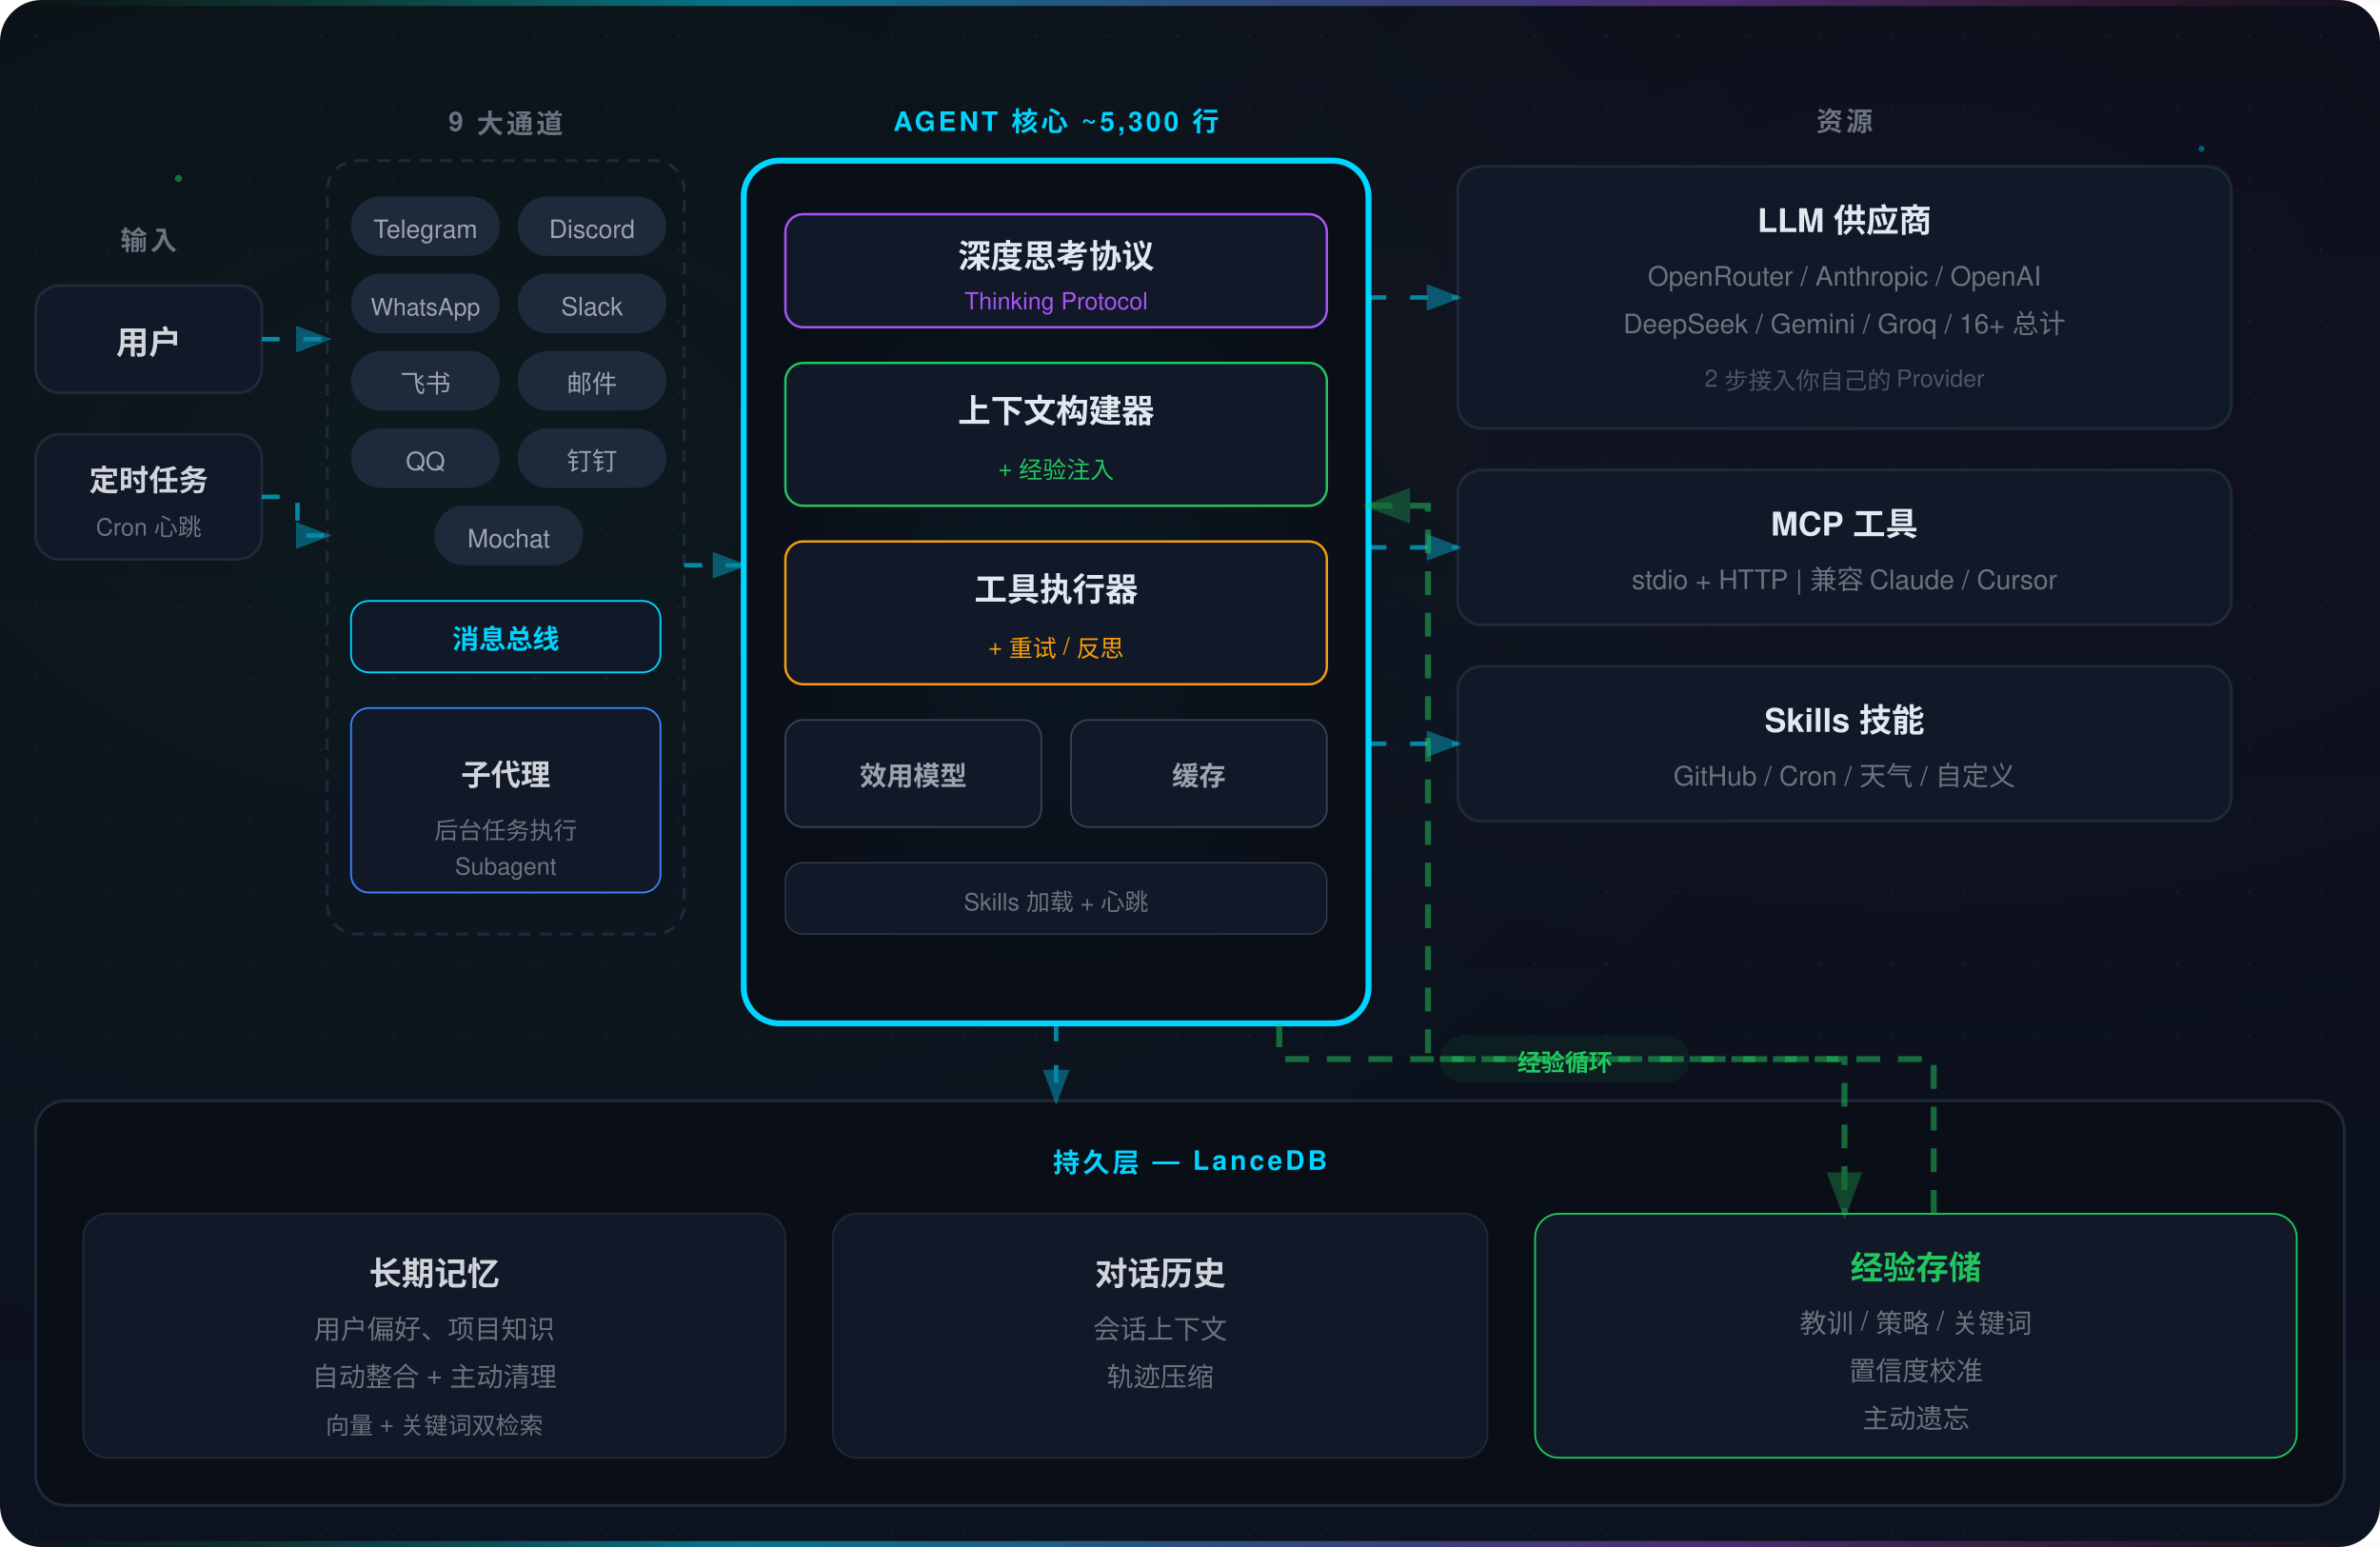
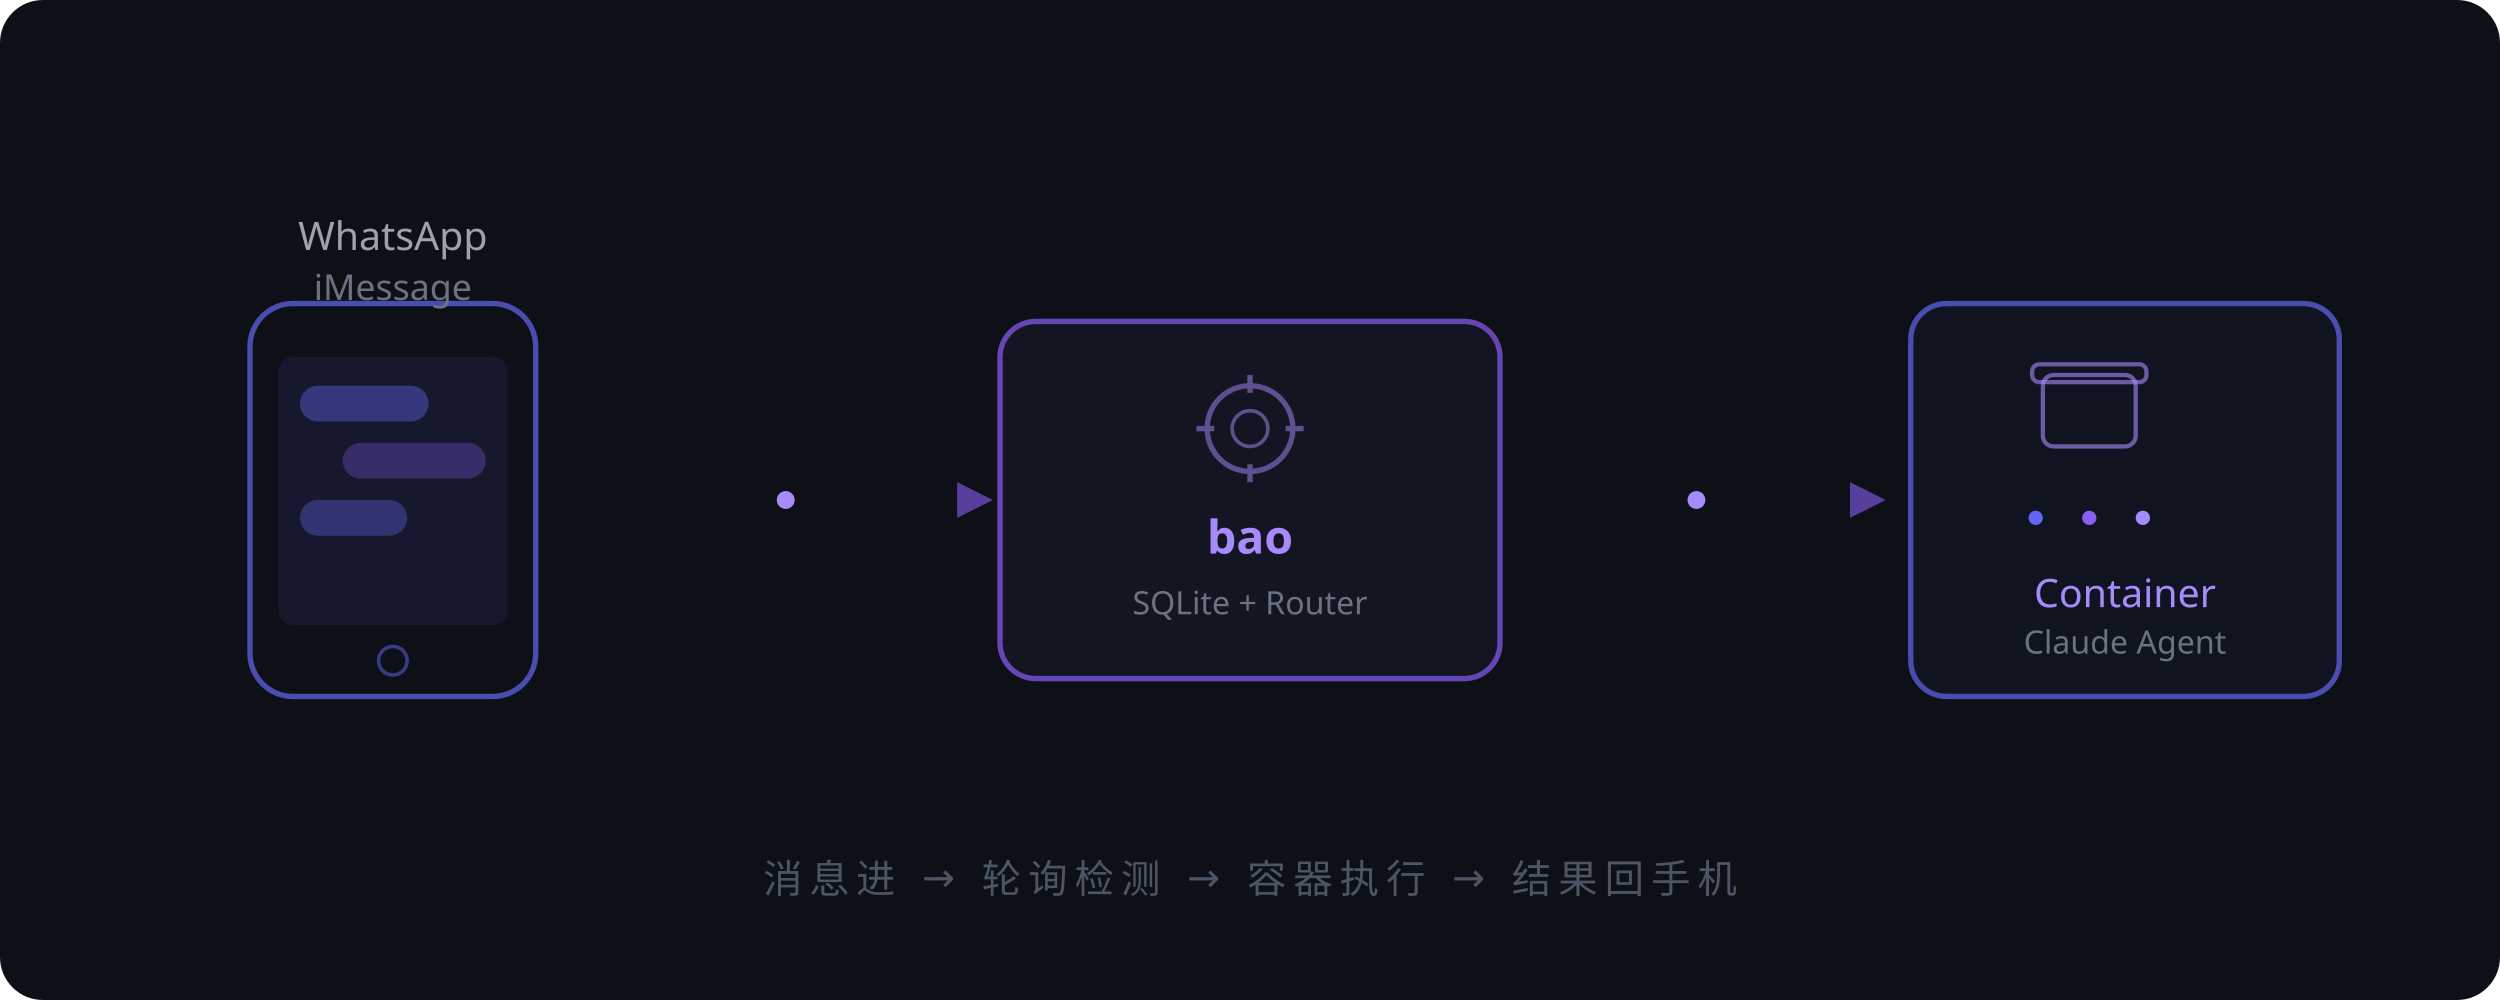
- <svg xmlns="http://www.w3.org/2000/svg" viewBox="0 0 800 520">
+ <svg xmlns="http://www.w3.org/2000/svg" viewBox="0 0 700 280" width="700" height="280">
  <defs>
-     <style>
-       .t{font-family:-apple-system,BlinkMacSystemFont,"Segoe UI","Noto Sans SC",Helvetica,Arial,sans-serif}
-       @keyframes dashFlow{from{stroke-dashoffset:0}to{stroke-dashoffset:-20}}
-       @keyframes expLoop{from{stroke-dashoffset:0}to{stroke-dashoffset:-24}}
-       @keyframes corePulse{
-         0%,100%{stroke:#00d4ff;filter:drop-shadow(0 0 6px #00d4ff33)}
-         50%{stroke:#38bdf8;filter:drop-shadow(0 0 22px #00d4ff77)}
-       }
-       @keyframes nodeIn{from{opacity:0;transform:scale(.95)}to{opacity:1;transform:scale(1)}}
-       @keyframes pulse{0%,100%{opacity:.3}50%{opacity:.65}}
-       @keyframes sweep{0%{transform:translateX(-820px)}100%{transform:translateX(820px)}}
-       .flow{stroke:#00d4ff;stroke-width:1.5;fill:none;stroke-dasharray:6 8;animation:dashFlow 2s linear infinite;opacity:.6}
-       .exp{stroke:#22c55e;stroke-width:2;fill:none;stroke-dasharray:8 6;animation:expLoop 2.5s linear infinite;opacity:.5}
-       .core-glow{animation:corePulse 3.5s ease-in-out infinite}
-       .n{animation:nodeIn .6s ease-out both}
-       .n1{animation-delay:.1s}.n2{animation-delay:.2s}.n3{animation-delay:.3s}
-       .n4{animation-delay:.4s}.n5{animation-delay:.5s}
-       .float{animation:pulse 5s ease-in-out infinite}
-       .sweep-line{animation:sweep 4.5s linear infinite}
-     </style>
-     <linearGradient id="bg" x1="0" y1="0" x2="0" y2="1">
-       <stop offset="0%" stop-color="#0a0e17" />
-       <stop offset="100%" stop-color="#0d1220" />
+     <linearGradient id="a-glow" x1="0%" y1="0%" x2="100%" y2="0%">
+       <stop offset="0%" stop-color="#6366f1" />
+       <stop offset="100%" stop-color="#a78bfa" />
    </linearGradient>
-     <linearGradient id="sw" x1="0" y1="0" x2="1" y2="0">
-       <stop offset="0%" stop-color="#22c55e" stop-opacity="0" />
-       <stop offset="30%" stop-color="#00d4ff" stop-opacity=".5" />
-       <stop offset="70%" stop-color="#a855f7" stop-opacity=".4" />
-       <stop offset="100%" stop-color="#f43f5e" stop-opacity="0" />
+     <linearGradient id="a-arrow" x1="0%" y1="0%" x2="100%" y2="0%">
+       <stop offset="0%" stop-color="#6366f1" stop-opacity="0.2" />
+       <stop offset="50%" stop-color="#8b5cf6" stop-opacity="0.6" />
+       <stop offset="100%" stop-color="#a78bfa" stop-opacity="0.2" />
    </linearGradient>
-     <pattern id="dots" width="24" height="24" patternUnits="userSpaceOnUse">
-       <circle cx="12" cy="12" r=".4" fill="#1e293b" opacity=".5" />
-     </pattern>
-     <marker id="ac" markerWidth="8" markerHeight="6" refX="7" refY="3" orient="auto">
-       <path d="M0,0 L0,6 L8,3z" fill="#00d4ff" opacity=".6" />
-     </marker>
-     <marker id="ag" markerWidth="8" markerHeight="6" refX="7" refY="3" orient="auto">
-       <path d="M0,0 L0,6 L8,3z" fill="#22c55e" opacity=".6" />
-     </marker>
-     <radialGradient id="coreGlow" cx=".5" cy=".5" r=".5">
-       <stop offset="0%" stop-color="#00d4ff" stop-opacity=".05" />
-       <stop offset="100%" stop-color="#00d4ff" stop-opacity="0" />
-     </radialGradient>
-     <radialGradient id="s1" cx=".2" cy=".3" r=".6">
-       <stop offset="0%" stop-color="#22c55e" stop-opacity=".06" />
-       <stop offset="100%" stop-color="#22c55e" stop-opacity="0" />
-     </radialGradient>
-     <radialGradient id="s2" cx=".8" cy=".2" r=".5">
-       <stop offset="0%" stop-color="#a855f7" stop-opacity=".04" />
-       <stop offset="100%" stop-color="#a855f7" stop-opacity="0" />
-     </radialGradient>
+     <filter id="a-blur">
+       <feGaussianBlur stdDeviation="6" result="b" />
+       <feMerge>
+         <feMergeNode in="b" />
+         <feMergeNode in="SourceGraphic" />
+       </feMerge>
+     </filter>
  </defs>
-   <rect width="800" height="520" fill="url(#bg)" rx="14" />
-   <rect width="800" height="520" fill="url(#dots)" rx="14" />
-   <rect width="800" height="520" fill="url(#s1)" rx="14" />
-   <rect width="800" height="520" fill="url(#s2)" rx="14" />
-   <rect x="0" y="0" width="820" height="2" fill="url(#sw)" class="sweep-line" rx="1" />
-   <circle cx="60" cy="60" r="1.2" fill="#22c55e" class="float" opacity=".5" />
-   <circle cx="740" cy="50" r="1" fill="#00d4ff" class="float" opacity=".4" />
-   <circle cx="750" cy="480" r="1.3" fill="#a855f7" class="float" opacity=".3" />
-   <circle cx="50" cy="460" r=".9" fill="#f59e0b" class="float" opacity=".4" />
-   <g class="n n1">
-     <text x="50" y="84" class="t" fill="#6b7280" font-size="9" font-weight="700" letter-spacing="1" text-anchor="middle">输入</text>
-     <rect x="12" y="96" width="76" height="36" rx="8" fill="#111827" stroke="#1f2937" stroke-width="1" />
-     <text x="50" y="119" class="t" fill="#d1d5db" font-size="11" font-weight="600" text-anchor="middle">用户</text>
-     <rect x="12" y="146" width="76" height="42" rx="8" fill="#111827" stroke="#1f2937" stroke-width="1" />
-     <text x="50" y="165" class="t" fill="#d1d5db" font-size="10" font-weight="600" text-anchor="middle">定时任务</text>
-     <text x="50" y="180" class="t" fill="#6b7280" font-size="8" text-anchor="middle">Cron 心跳</text>
+   <style>
+     @keyframes pulse { 0%,100%{opacity:0.6;transform:scale(1)} 50%{opacity:1;transform:scale(1.08)} }
+     @keyframes spin { from{transform:rotate(0deg)} to{transform:rotate(360deg)} }
+     @keyframes flow { from{stroke-dashoffset:40} to{stroke-dashoffset:0} }
+     @keyframes blink { 0%,100%{opacity:0.4} 50%{opacity:1} }
+     @keyframes float-up { 0%,100%{transform:translateY(0)} 50%{transform:translateY(-4px)} }
+     .node-phone { animation: pulse 3s ease-in-out infinite; transform-origin: 110px 140px; }
+     .node-bao { animation: float-up 4s ease-in-out infinite; }
+     .node-container { animation: pulse 3s ease-in-out infinite 1.5s; transform-origin: 590px 140px; }
+     .gear { animation: spin 8s linear infinite; transform-origin: 350px 120px; }
+     .flow-line { animation: flow 2s linear infinite; }
+     .blink-dot { animation: blink 2s ease-in-out infinite; }
+     .blink-dot2 { animation: blink 2s ease-in-out infinite 0.7s; }
+     .blink-dot3 { animation: blink 2s ease-in-out infinite 1.4s; }
+   </style>
+   <rect width="700" height="280" fill="#0d1117" rx="12" />
+   <path class="flow-line" d="M175 140 L270 140" fill="none" stroke="url(#a-arrow)" stroke-width="2" stroke-dasharray="6 4" />
+   <path class="flow-line" d="M430 140 L520 140" fill="none" stroke="url(#a-arrow)" stroke-width="2" stroke-dasharray="6 4" style="animation-delay:0.5s" />
+   <polygon points="268,135 278,140 268,145" fill="#8b5cf6" opacity="0.6" />
+   <polygon points="518,135 528,140 518,145" fill="#8b5cf6" opacity="0.6" />
+   <circle class="blink-dot" cx="220" cy="140" r="2.5" fill="#a78bfa" />
+   <circle class="blink-dot2" cx="475" cy="140" r="2.5" fill="#a78bfa" />
+   <g class="node-phone">
+     <rect x="70" y="85" width="80" height="110" rx="12" fill="none" stroke="#6366f1" stroke-width="1.5" opacity="0.7" />
+     <rect x="78" y="100" width="64" height="75" rx="4" fill="#6366f1" opacity="0.1" />
+     <circle cx="110" cy="185" r="4" fill="none" stroke="#6366f1" stroke-width="1" opacity="0.5" />
+     <rect x="84" y="108" width="36" height="10" rx="5" fill="#6366f1" opacity="0.4" />
+     <rect x="96" y="124" width="40" height="10" rx="5" fill="#8b5cf6" opacity="0.3" />
+     <rect x="84" y="140" width="30" height="10" rx="5" fill="#6366f1" opacity="0.35" />
  </g>
-   <g class="n n2">
-     <text x="170" y="44" class="t" fill="#6b7280" font-size="9" font-weight="700" letter-spacing="1" text-anchor="middle">9 大通道</text>
-     <rect x="110" y="54" width="120" height="260" rx="10" fill="none" stroke="#1f2937" stroke-width="1" stroke-dasharray="4 3" />
-     <rect x="118" y="66" width="50" height="20" rx="10" fill="#1e293b" />
-     <text x="143" y="80" class="t" fill="#9ca3af" font-size="8.5" text-anchor="middle">Telegram</text>
-     <rect x="174" y="66" width="50" height="20" rx="10" fill="#1e293b" />
-     <text x="199" y="80" class="t" fill="#9ca3af" font-size="8.5" text-anchor="middle">Discord</text>
-     <rect x="118" y="92" width="50" height="20" rx="10" fill="#1e293b" />
-     <text x="143" y="106" class="t" fill="#9ca3af" font-size="8" text-anchor="middle">WhatsApp</text>
-     <rect x="174" y="92" width="50" height="20" rx="10" fill="#1e293b" />
-     <text x="199" y="106" class="t" fill="#9ca3af" font-size="8.5" text-anchor="middle">Slack</text>
-     <rect x="118" y="118" width="50" height="20" rx="10" fill="#1e293b" />
-     <text x="143" y="132" class="t" fill="#9ca3af" font-size="8.5" text-anchor="middle">飞书</text>
-     <rect x="174" y="118" width="50" height="20" rx="10" fill="#1e293b" />
-     <text x="199" y="132" class="t" fill="#9ca3af" font-size="8.5" text-anchor="middle">邮件</text>
-     <rect x="118" y="144" width="50" height="20" rx="10" fill="#1e293b" />
-     <text x="143" y="158" class="t" fill="#9ca3af" font-size="8.5" text-anchor="middle">QQ</text>
-     <rect x="174" y="144" width="50" height="20" rx="10" fill="#1e293b" />
-     <text x="199" y="158" class="t" fill="#9ca3af" font-size="8.5" text-anchor="middle">钉钉</text>
-     <rect x="146" y="170" width="50" height="20" rx="10" fill="#1e293b" />
-     <text x="171" y="184" class="t" fill="#9ca3af" font-size="8.5" text-anchor="middle">Mochat</text>
-     <rect x="118" y="202" width="104" height="24" rx="6" fill="#111827" stroke="#00d4ff" stroke-width=".6" />
-     <text x="170" y="218" class="t" fill="#00d4ff" font-size="9" font-weight="600" text-anchor="middle">消息总线</text>
-     <rect x="118" y="238" width="104" height="62" rx="6" fill="#111827" stroke="#3b82f6" stroke-width=".6" />
-     <text x="170" y="264" class="t" fill="#d1d5db" font-size="10" font-weight="600" text-anchor="middle">子代理</text>
-     <text x="170" y="282" class="t" fill="#6b7280" font-size="8" text-anchor="middle">后台任务执行</text>
-     <text x="170" y="294" class="t" fill="#6b7280" font-size="8" text-anchor="middle">Subagent</text>
+   <text x="110" y="70" text-anchor="middle" font-family="system-ui, sans-serif" font-size="11" fill="#9ca3af" font-weight="500">WhatsApp</text>
+   <text x="110" y="84" text-anchor="middle" font-family="system-ui, sans-serif" font-size="10" fill="#6b7280">iMessage</text>
+   <g class="node-bao">
+     <rect x="280" y="90" width="140" height="100" rx="10" fill="#8b5cf6" fill-opacity="0.08" stroke="#8b5cf6" stroke-width="1.5" opacity="0.7" />
+     <g class="gear" opacity="0.5">
+       <circle cx="350" cy="120" r="12" fill="none" stroke="#a78bfa" stroke-width="1.5" />
+       <circle cx="350" cy="120" r="5" fill="none" stroke="#a78bfa" stroke-width="1" />
+       <line x1="350" y1="105" x2="350" y2="110" stroke="#a78bfa" stroke-width="1.5" />
+       <line x1="350" y1="130" x2="350" y2="135" stroke="#a78bfa" stroke-width="1.5" />
+       <line x1="335" y1="120" x2="340" y2="120" stroke="#a78bfa" stroke-width="1.5" />
+       <line x1="360" y1="120" x2="365" y2="120" stroke="#a78bfa" stroke-width="1.5" />
+     </g>
+     <text x="350" y="155" text-anchor="middle" font-family="system-ui, sans-serif" font-size="13" fill="#a78bfa" font-weight="600">bao</text>
+     <text x="350" y="172" text-anchor="middle" font-family="system-ui, sans-serif" font-size="9" fill="#6b7280">SQLite + Router</text>
  </g>
-   <g class="n n3">
-     <text x="355" y="44" class="t" fill="#00d4ff" font-size="9" font-weight="700" letter-spacing="1" text-anchor="middle">AGENT 核心  ~5,300 行</text>
-     <rect x="250" y="54" width="210" height="290" rx="12" fill="#0a0e17" stroke="#00d4ff" stroke-width="2" class="core-glow" />
-     <rect x="250" y="54" width="210" height="290" rx="12" fill="url(#coreGlow)" />
-     <rect x="264" y="72" width="182" height="38" rx="6" fill="#111827" stroke="#a855f7" stroke-width=".8" />
-     <text x="355" y="90" class="t" fill="#e2e8f0" font-size="11" font-weight="600" text-anchor="middle">深度思考协议</text>
-     <text x="355" y="104" class="t" fill="#a855f7" font-size="8" text-anchor="middle">Thinking Protocol</text>
-     <rect x="264" y="122" width="182" height="48" rx="6" fill="#111827" stroke="#22c55e" stroke-width=".8" />
-     <text x="355" y="142" class="t" fill="#e2e8f0" font-size="11" font-weight="600" text-anchor="middle">上下文构建器</text>
-     <text x="355" y="160" class="t" fill="#22c55e" font-size="8" text-anchor="middle">+ 经验注入</text>
-     <rect x="264" y="182" width="182" height="48" rx="6" fill="#111827" stroke="#f59e0b" stroke-width=".8" />
-     <text x="355" y="202" class="t" fill="#e2e8f0" font-size="11" font-weight="600" text-anchor="middle">工具执行器</text>
-     <text x="355" y="220" class="t" fill="#f59e0b" font-size="8" text-anchor="middle">+ 重试 / 反思</text>
-     <rect x="264" y="242" width="86" height="36" rx="6" fill="#111827" stroke="#374151" stroke-width=".6" />
-     <text x="307" y="264" class="t" fill="#9ca3af" font-size="9" font-weight="600" text-anchor="middle">效用模型</text>
-     <rect x="360" y="242" width="86" height="36" rx="6" fill="#111827" stroke="#374151" stroke-width=".6" />
-     <text x="403" y="264" class="t" fill="#9ca3af" font-size="9" font-weight="600" text-anchor="middle">缓存</text>
-     <rect x="264" y="290" width="182" height="24" rx="6" fill="#111827" stroke="#374151" stroke-width=".4" />
-     <text x="355" y="306" class="t" fill="#6b7280" font-size="8" text-anchor="middle">Skills 加载 + 心跳</text>
+   <g class="node-container">
+     <rect x="535" y="85" width="120" height="110" rx="10" fill="#6366f1" fill-opacity="0.06" stroke="#6366f1" stroke-width="1.5" opacity="0.7" />
+     <rect x="572" y="105" width="26" height="20" rx="3" fill="none" stroke="#a78bfa" stroke-width="1.2" opacity="0.6" />
+     <rect x="569" y="102" width="32" height="5" rx="2" fill="none" stroke="#a78bfa" stroke-width="1.2" opacity="0.6" />
+     <circle class="blink-dot" cx="570" cy="145" r="2" fill="#6366f1" />
+     <circle class="blink-dot2" cx="585" cy="145" r="2" fill="#8b5cf6" />
+     <circle class="blink-dot3" cx="600" cy="145" r="2" fill="#a78bfa" />
+     <text x="595" y="170" text-anchor="middle" font-family="system-ui, sans-serif" font-size="11" fill="#a78bfa" font-weight="500">Container</text>
+     <text x="595" y="183" text-anchor="middle" font-family="system-ui, sans-serif" font-size="9" fill="#6b7280">Claude Agent</text>
  </g>
-   <g class="n n4">
-     <text x="620" y="44" class="t" fill="#6b7280" font-size="9" font-weight="700" letter-spacing="1" text-anchor="middle">资源</text>
-     <rect x="490" y="56" width="260" height="88" rx="8" fill="#111827" stroke="#1f2937" stroke-width="1" />
-     <text x="620" y="78" class="t" fill="#e2e8f0" font-size="11" font-weight="600" text-anchor="middle">LLM 供应商</text>
-     <text x="620" y="96" class="t" fill="#6b7280" font-size="9" text-anchor="middle">OpenRouter / Anthropic / OpenAI</text>
-     <text x="620" y="112" class="t" fill="#6b7280" font-size="9" text-anchor="middle">DeepSeek / Gemini / Groq / 16+ 总计</text>
-     <text x="620" y="130" class="t" fill="#4b5563" font-size="8" text-anchor="middle">2 步接入你自己的 Provider</text>
-     <rect x="490" y="158" width="260" height="52" rx="8" fill="#111827" stroke="#1f2937" stroke-width="1" />
-     <text x="620" y="180" class="t" fill="#e2e8f0" font-size="11" font-weight="600" text-anchor="middle">MCP 工具</text>
-     <text x="620" y="198" class="t" fill="#6b7280" font-size="9" text-anchor="middle">stdio + HTTP | 兼容 Claude / Cursor</text>
-     <rect x="490" y="224" width="260" height="52" rx="8" fill="#111827" stroke="#1f2937" stroke-width="1" />
-     <text x="620" y="246" class="t" fill="#e2e8f0" font-size="11" font-weight="600" text-anchor="middle">Skills 技能</text>
-     <text x="620" y="264" class="t" fill="#6b7280" font-size="9" text-anchor="middle">GitHub / Cron / 天气 / 自定义</text>
-   </g>
-   <g class="n n5">
-     <rect x="12" y="370" width="776" height="136" rx="10" fill="#0a0e17" stroke="#1f2937" stroke-width="1" />
-     <text x="400" y="394" class="t" fill="#00d4ff" font-size="9" font-weight="700" letter-spacing="1" text-anchor="middle">持久层  —  LanceDB</text>
-     <rect x="28" y="408" width="236" height="82" rx="8" fill="#111827" stroke="#1f2937" stroke-width=".6" />
-     <text x="146" y="432" class="t" fill="#d1d5db" font-size="11" font-weight="600" text-anchor="middle">长期记忆</text>
-     <text x="146" y="450" class="t" fill="#6b7280" font-size="9" text-anchor="middle">用户偏好、项目知识</text>
-     <text x="146" y="466" class="t" fill="#6b7280" font-size="9" text-anchor="middle">自动整合 + 主动清理</text>
-     <text x="146" y="482" class="t" fill="#6b7280" font-size="8" text-anchor="middle">向量 + 关键词双检索</text>
-     <rect x="280" y="408" width="220" height="82" rx="8" fill="#111827" stroke="#1f2937" stroke-width=".6" />
-     <text x="390" y="432" class="t" fill="#d1d5db" font-size="11" font-weight="600" text-anchor="middle">对话历史</text>
-     <text x="390" y="450" class="t" fill="#6b7280" font-size="9" text-anchor="middle">会话上下文</text>
-     <text x="390" y="466" class="t" fill="#6b7280" font-size="9" text-anchor="middle">轨迹压缩</text>
-     <rect x="516" y="408" width="256" height="82" rx="8" fill="#111827" stroke="#22c55e" stroke-width=".6" />
-     <text x="644" y="430" class="t" fill="#22c55e" font-size="11" font-weight="600" text-anchor="middle">经验存储</text>
-     <text x="644" y="448" class="t" fill="#6b7280" font-size="9" text-anchor="middle">教训 / 策略 / 关键词</text>
-     <text x="644" y="464" class="t" fill="#6b7280" font-size="9" text-anchor="middle">置信度校准</text>
-     <text x="644" y="480" class="t" fill="#6b7280" font-size="9" text-anchor="middle">主动遗忘</text>
-   </g>
-   <path d="M88 114 L110 114" class="flow" marker-end="url(#ac)" />
-   <path d="M88 167 L100 167 L100 180 L110 180" class="flow" marker-end="url(#ac)" />
-   <path d="M230 190 L250 190" class="flow" marker-end="url(#ac)" />
-   <path d="M460 100 L490 100" class="flow" marker-end="url(#ac)" />
-   <path d="M460 184 L490 184" class="flow" marker-end="url(#ac)" />
-   <path d="M460 250 L490 250" class="flow" marker-end="url(#ac)" />
-   <path d="M355 344 L355 370" class="flow" marker-end="url(#ac)" />
-   <path d="M650 408 L650 356 L480 356 L480 170 L460 170" class="exp" marker-end="url(#ag)" />
-   <path d="M430 344 L430 356 L620 356 L620 408" class="exp" marker-end="url(#ag)" />
-   <rect x="484" y="348" width="84" height="16" rx="8" fill="#22c55e12" />
-   <text x="526" y="360" class="t" fill="#22c55e" font-size="8" font-weight="600" text-anchor="middle">经验循环</text>
-   <rect x="0" y="518" width="820" height="2" fill="url(#sw)" class="sweep-line" rx="1" style="animation-delay:2.2s" />
+   <text x="350" y="250" text-anchor="middle" font-family="system-ui, sans-serif" font-size="11" fill="#4b5563" letter-spacing="2">消息进 → 轮询检测 → 容器执行 → 结果回手机</text>
</svg>
